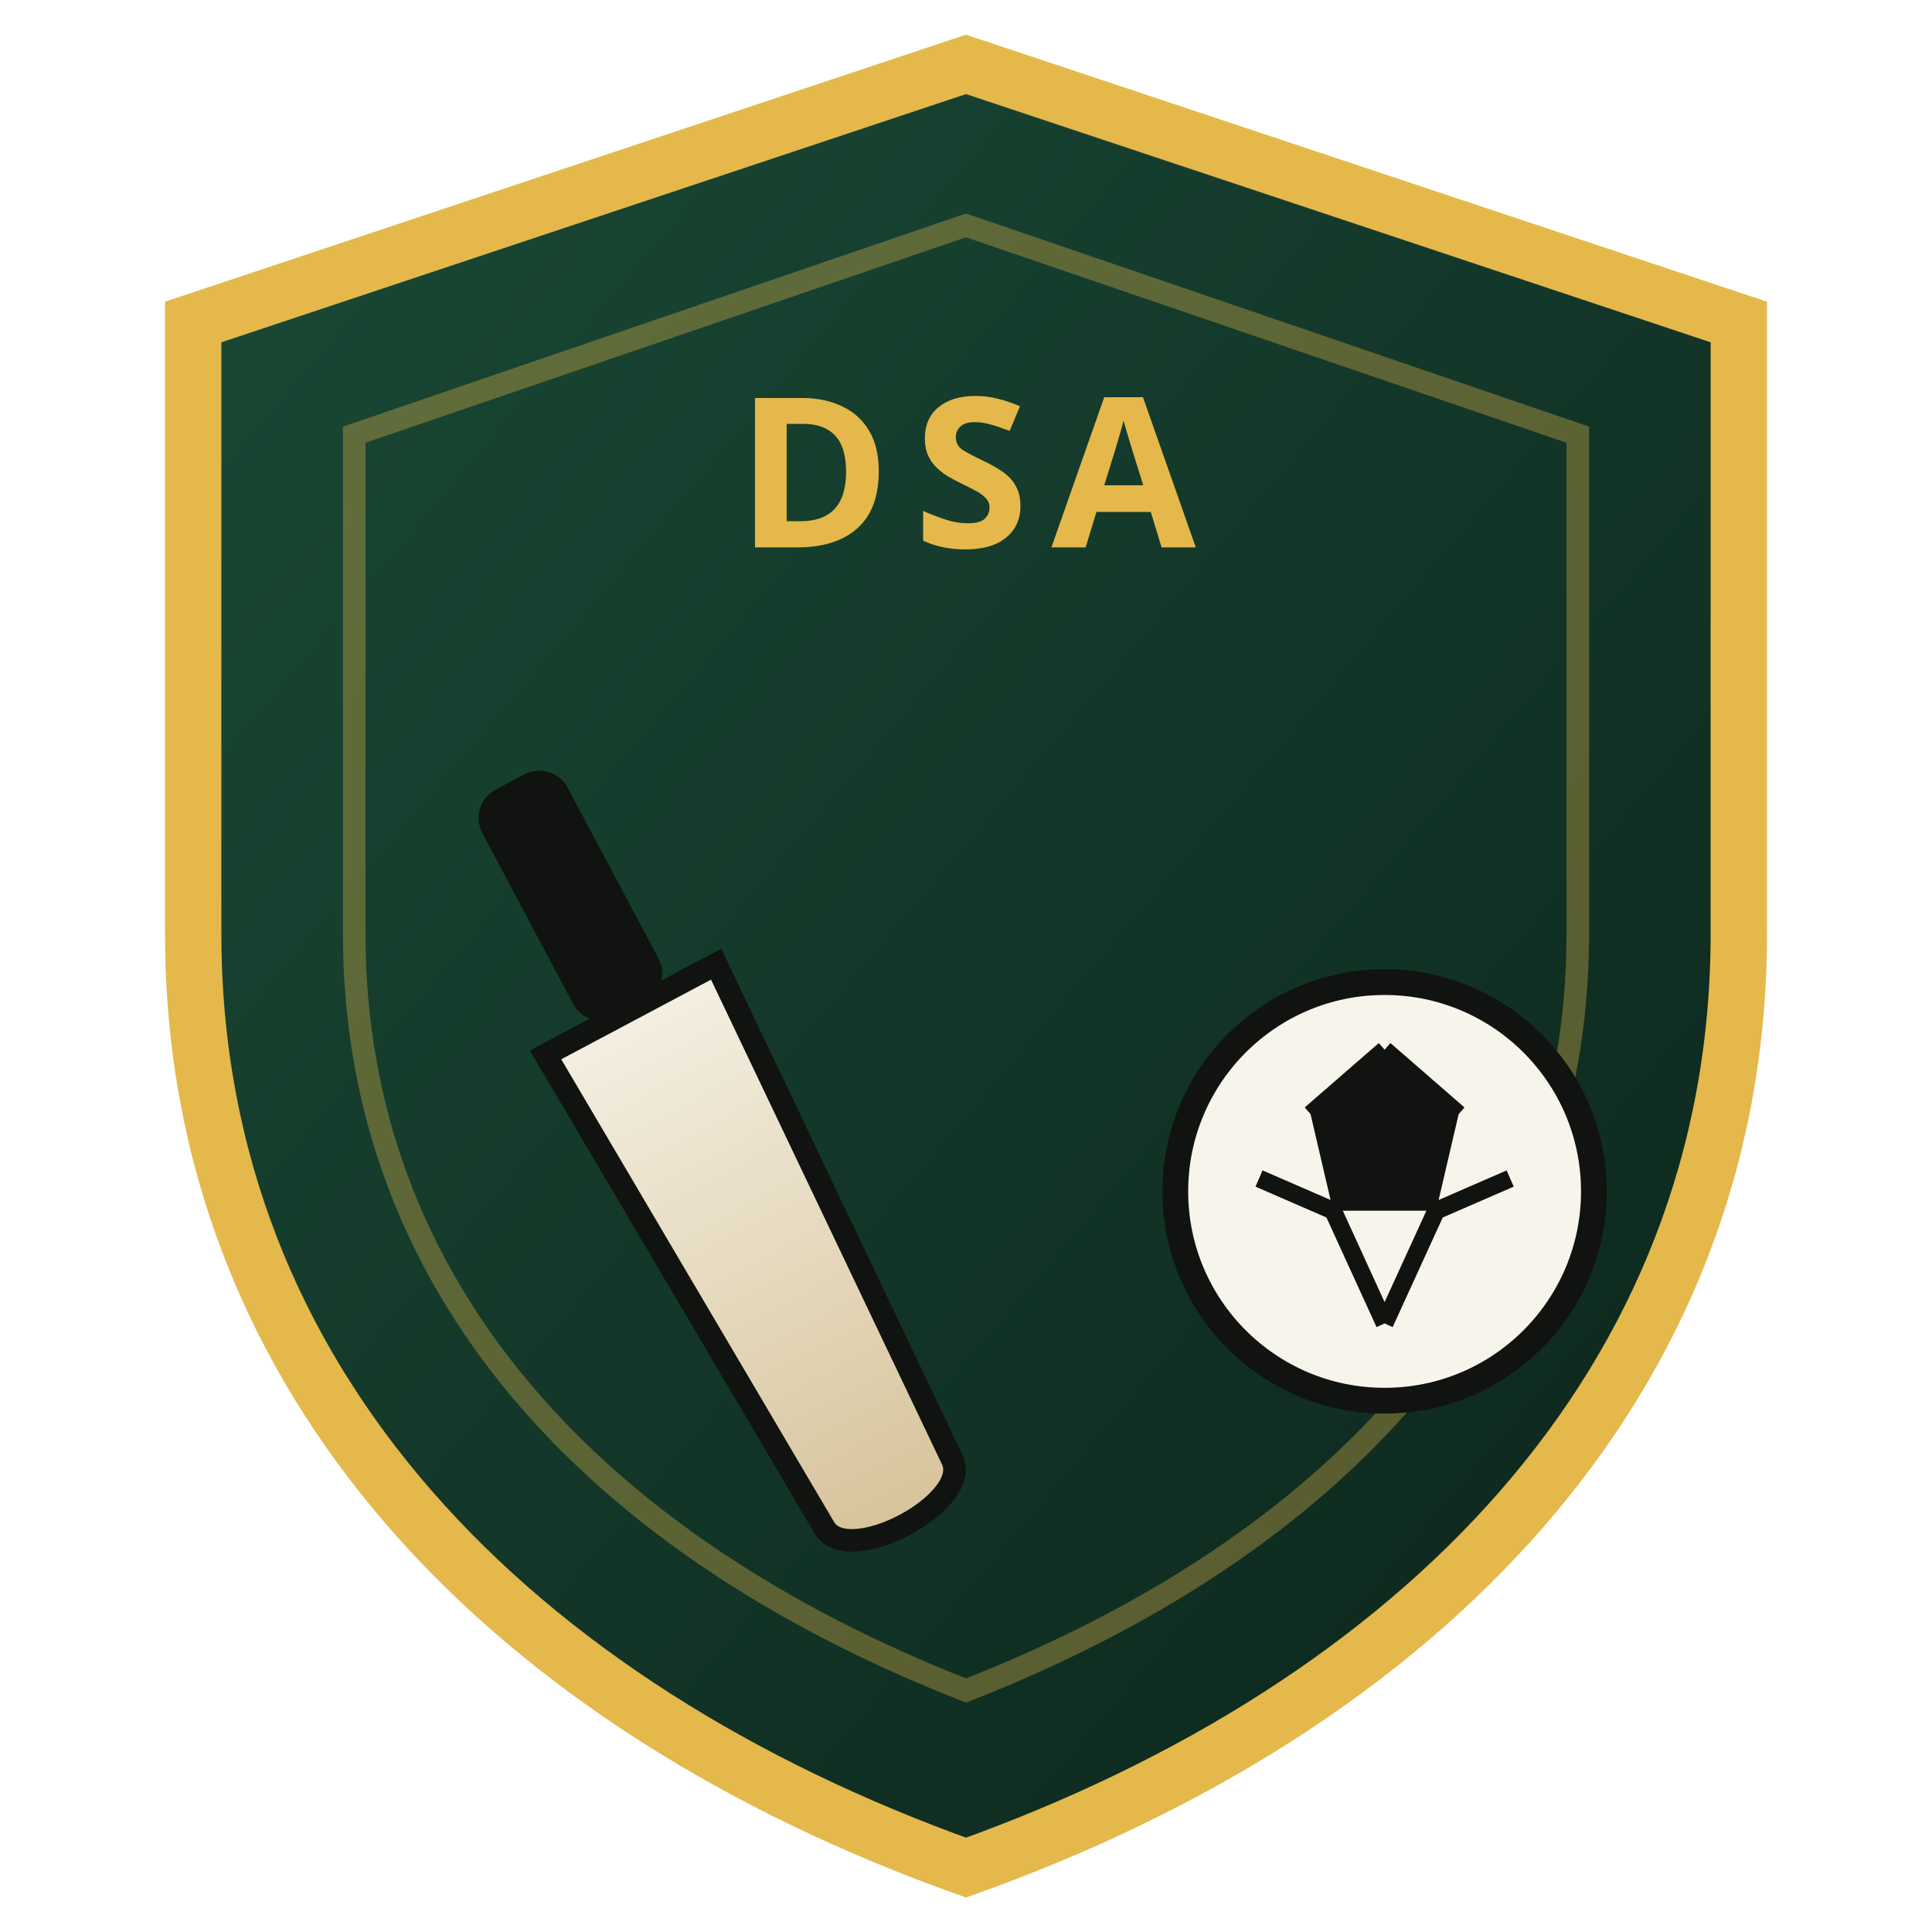
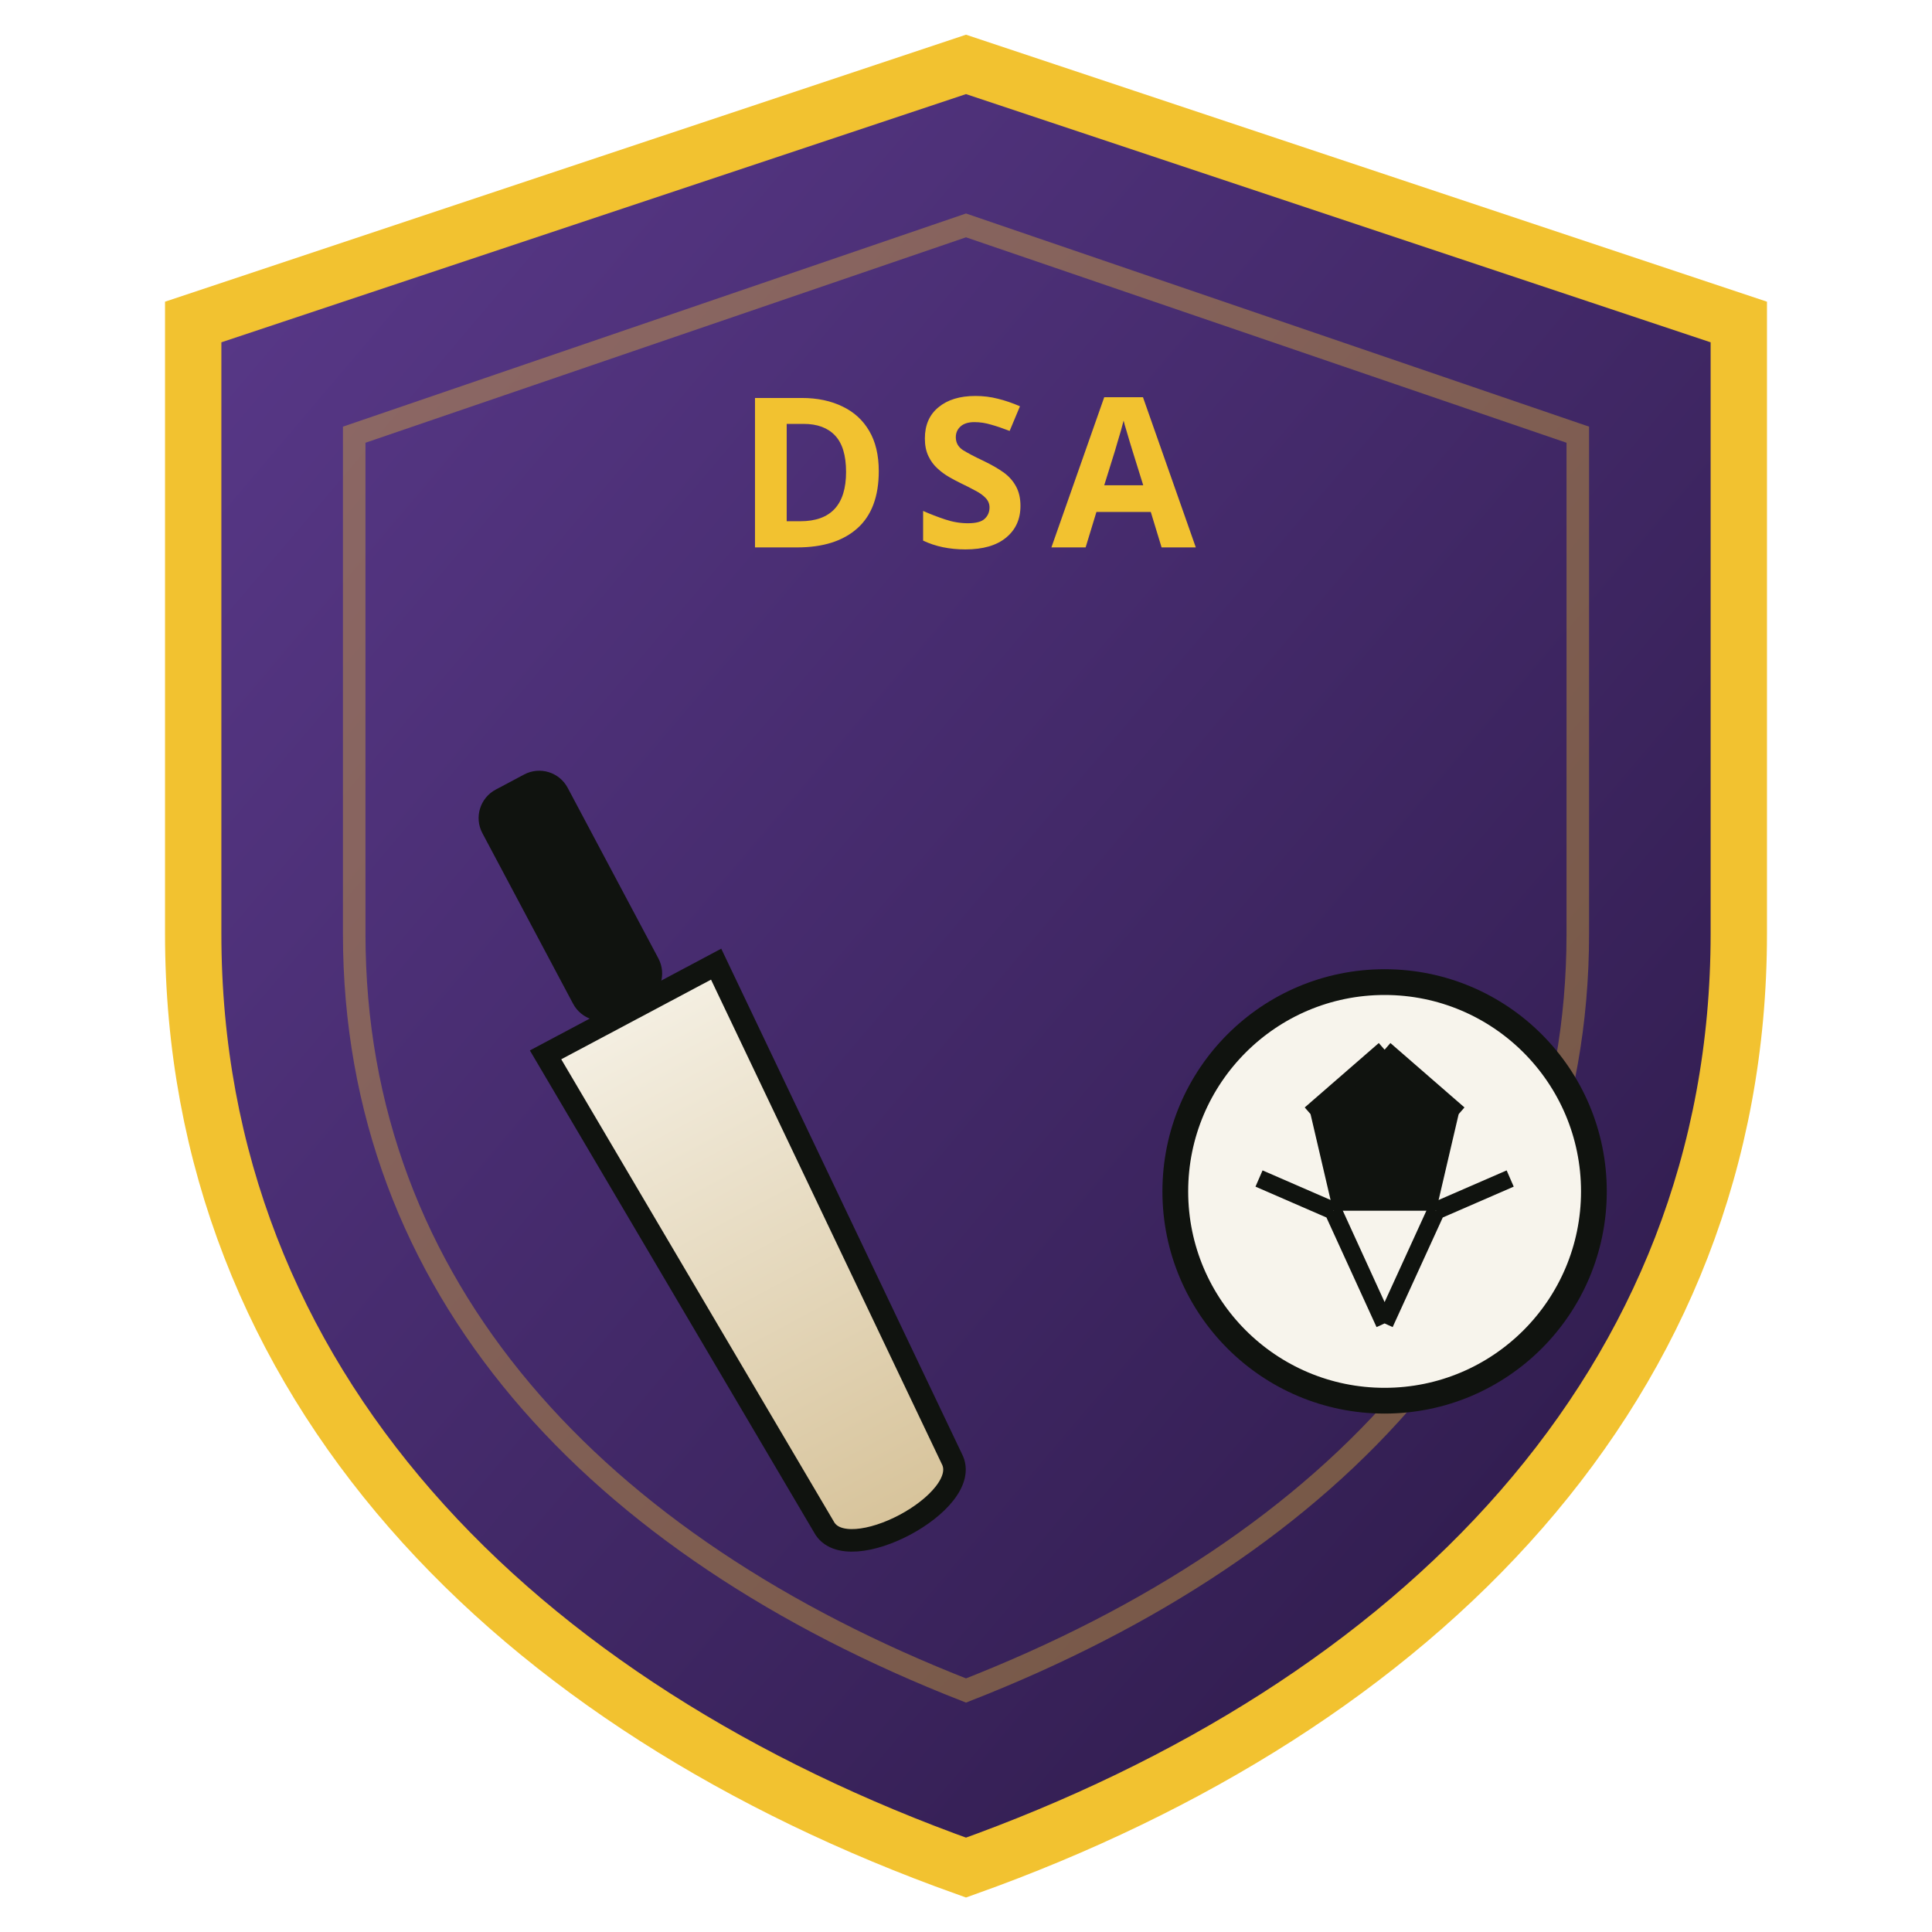
<svg xmlns="http://www.w3.org/2000/svg" viewBox="0 0 120 120" role="img" aria-labelledby="title">
  <defs>
    <linearGradient id="shield" x1="0" y1="0" x2="1" y2="1">
-       <stop offset="0" stop-color="#1a4a36" />
-       <stop offset="1" stop-color="#0c241b" />
+       <stop offset="0" stop-color="#5b3a8c" />
+       <stop offset="1" stop-color="#2a1845" />
    </linearGradient>
    <linearGradient id="bat" x1="0" y1="0" x2="0" y2="1">
      <stop offset="0" stop-color="#f4efe2" />
      <stop offset="1" stop-color="#d7c39a" />
    </linearGradient>
  </defs>
-   <path d="M60 4 L108 20 V58 C108 86 88 106 60 116 C32 106 12 86 12 58 V20 Z" fill="url(#shield)" stroke="#e4b84a" stroke-width="3.5" />
-   <path d="M60 14 L98 27 V58 C98 80 83 96 60 105 C37 96 22 80 22 58 V27 Z" fill="none" stroke="#e4b84a" stroke-opacity="0.35" stroke-width="1.4" />
-   <text x="60" y="34" text-anchor="middle" font-family="Oswald, Impact, sans-serif" font-weight="700" font-size="13" fill="#e4b84a" letter-spacing="1.4">DSA</text>
+   <path d="M60 4 L108 20 V58 C108 86 88 106 60 116 C32 106 12 86 12 58 V20 Z" fill="url(#shield)" stroke="#f2c230" stroke-width="3.5" />
+   <path d="M60 14 L98 27 V58 C98 80 83 96 60 105 C37 96 22 80 22 58 V27 Z" fill="none" stroke="#f2c230" stroke-opacity="0.35" stroke-width="1.4" />
+   <text x="60" y="34" text-anchor="middle" font-family="Oswald, Impact, sans-serif" font-weight="700" font-size="13" fill="#f2c230" letter-spacing="1.4">DSA</text>
  <g transform="rotate(-28 42 68)">
    <rect x="39" y="46" width="6" height="16" rx="2" fill="#10130f" />
    <path d="M36 62 H48 L46.5 96 C46.5 99 37.5 99 37.5 96 Z" fill="url(#bat)" stroke="#10130f" stroke-width="1.4" />
  </g>
  <g transform="translate(74 62)">
    <circle cx="12" cy="12" r="13" fill="#f7f4ec" stroke="#10130f" stroke-width="1.6" />
    <path d="M12 3.2 L16.6 7.2 L15.2 13.2 L8.8 13.2 L7.4 7.2 Z" fill="#10130f" />
    <path d="M12 3.2 L16.6 7.2 M7.4 7.2 L12 3.2 M8.8 13.2 L4.2 11.2 M15.2 13.2 L19.8 11.2 M8.8 13.2 L12 20.2 M15.2 13.2 L12 20.2" fill="none" stroke="#10130f" stroke-width="1.1" stroke-linejoin="round" />
  </g>
</svg>
